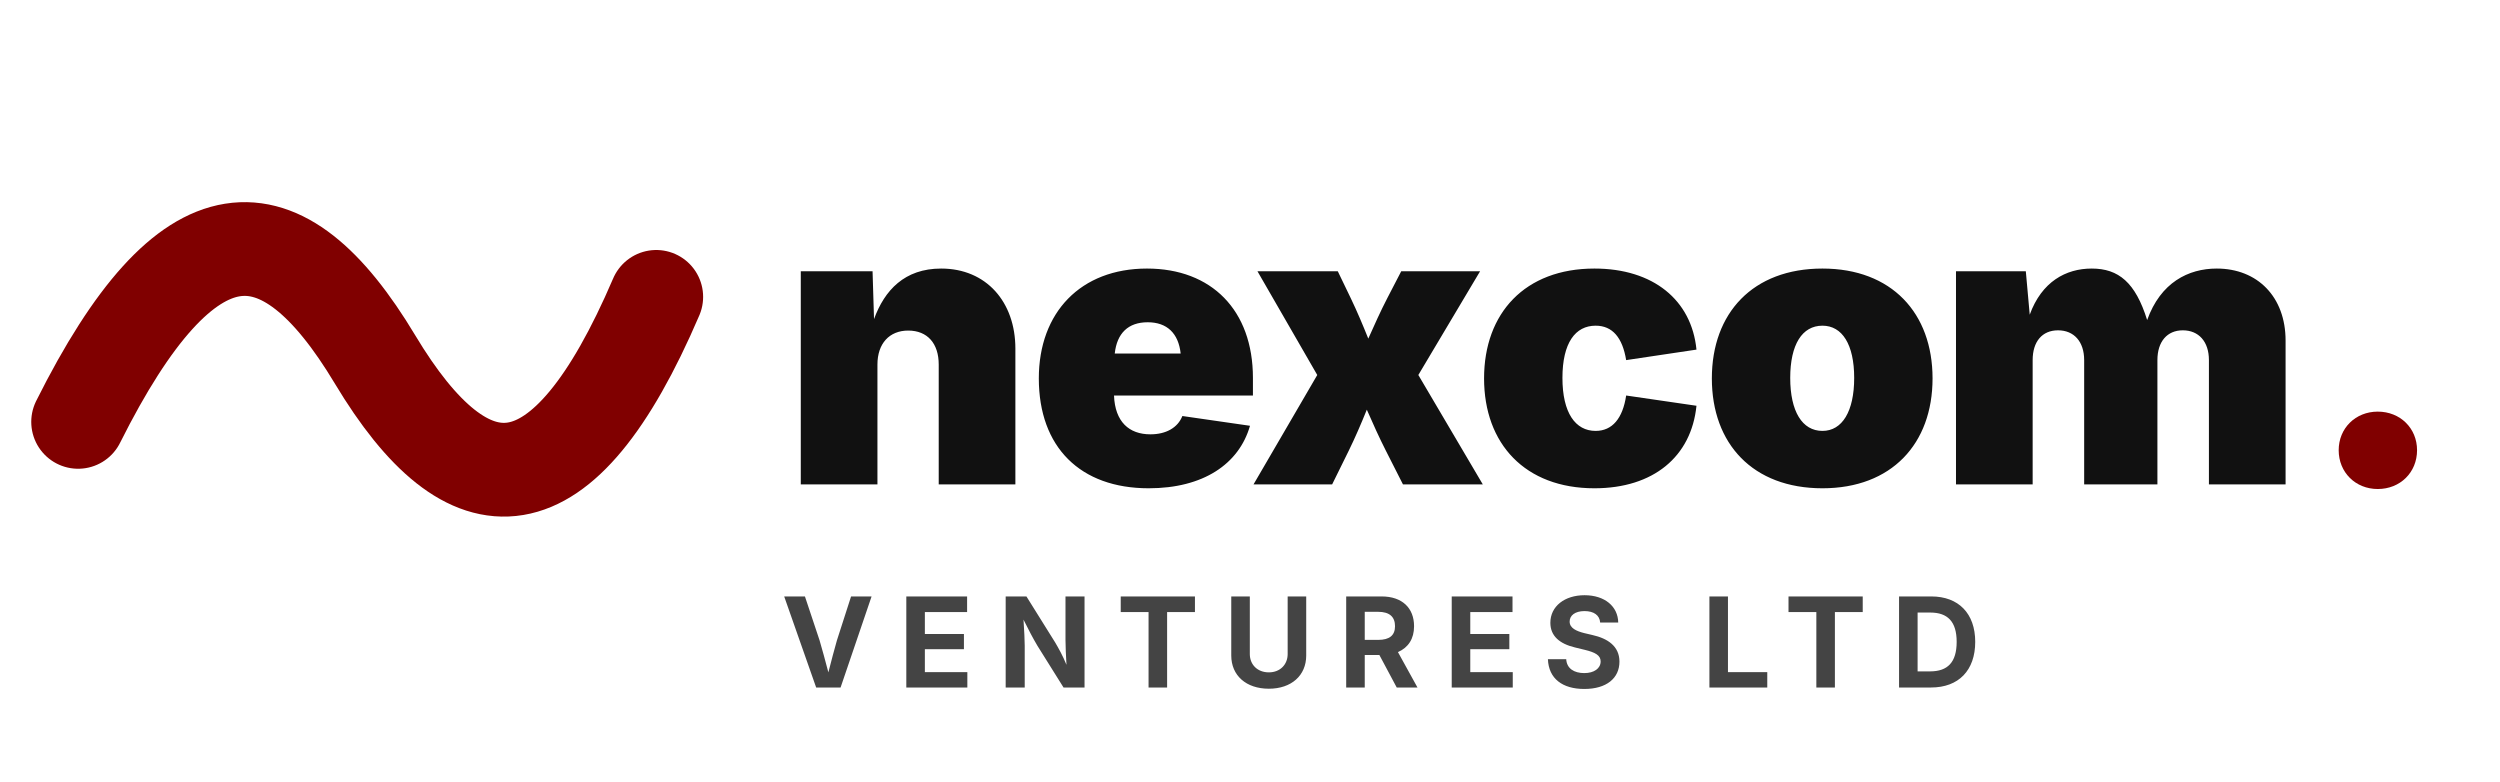
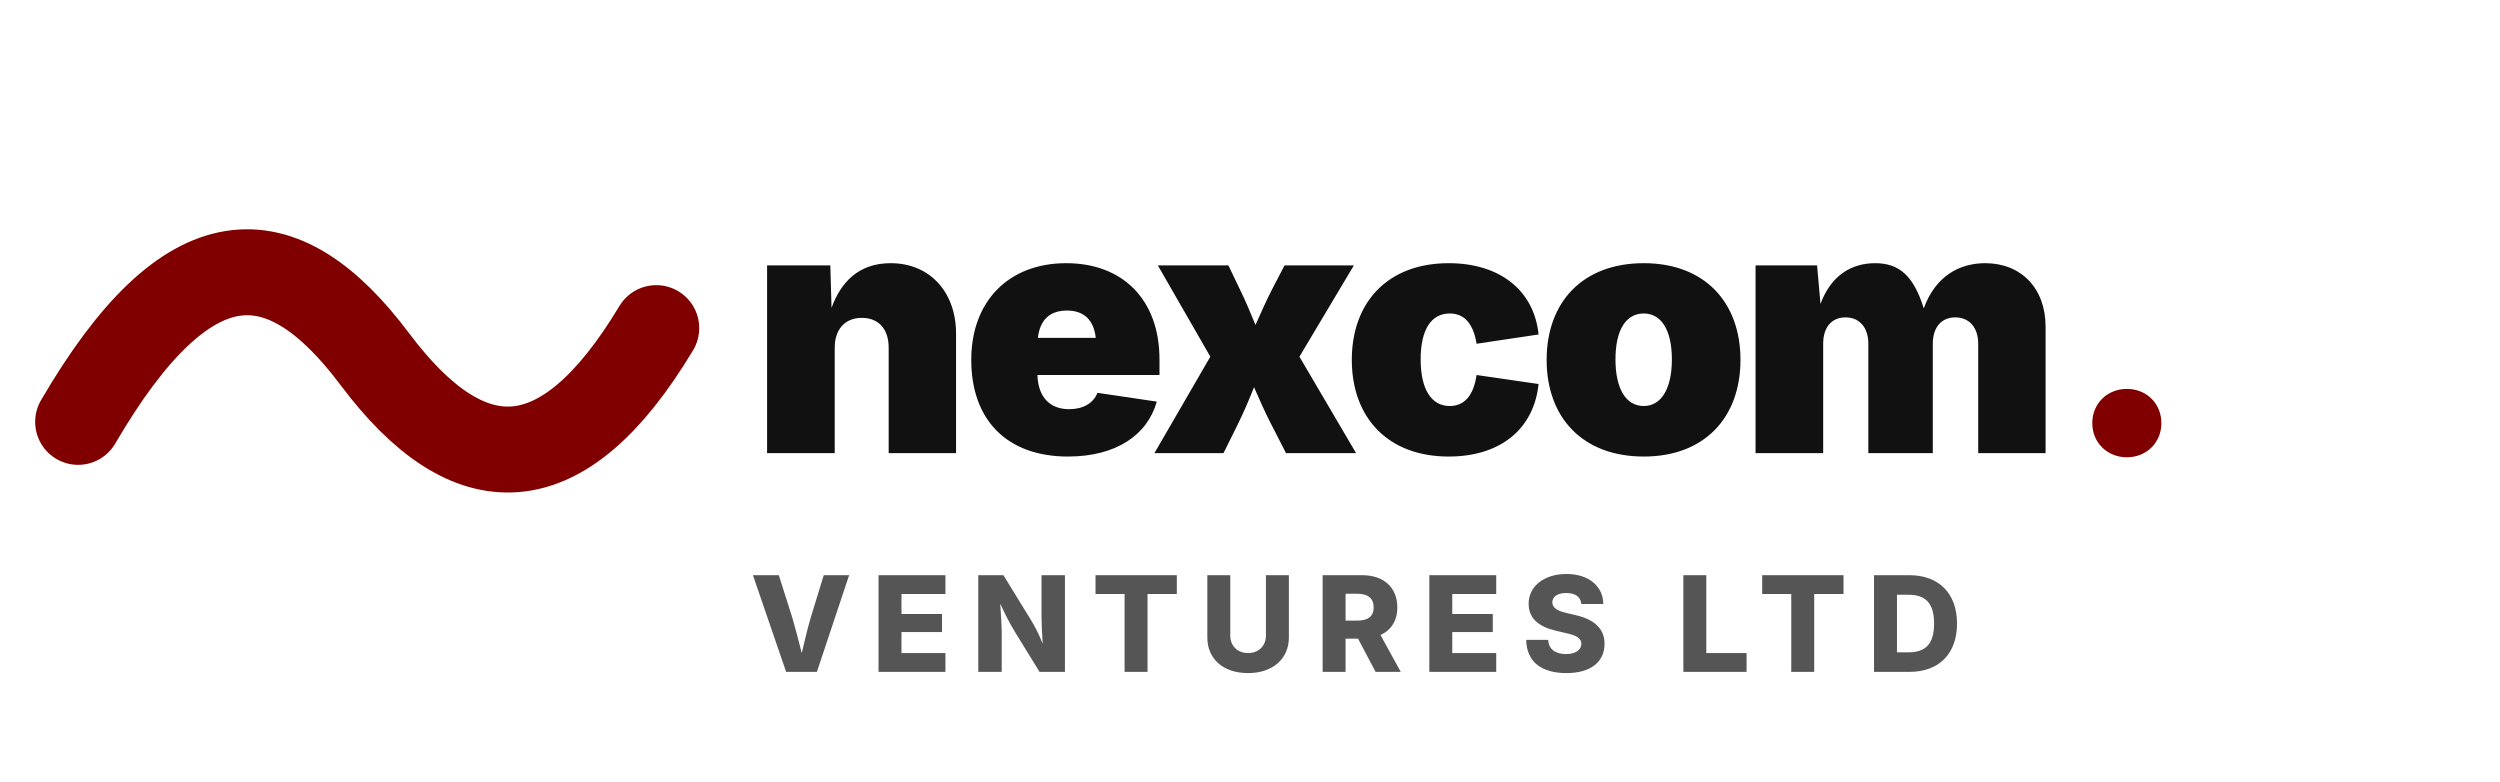
<svg xmlns="http://www.w3.org/2000/svg" viewBox="0 0 160 50">
  <g transform="translate(0, 5)">
-     <path d="M5,22 C12,8 18,8 24,18 C30,28 36,28 42,14" fill="none" stroke="#800000" stroke-width="6" stroke-linecap="round" />
-     <text x="50" y="26" font-family="system-ui, -apple-system, sans-serif" font-weight="900" font-size="25" letter-spacing="-0.5" fill="#111">nexcom<tspan fill="#800000">.</tspan>
+     <path d="M5,22 C12,10 18,10 24,18 C30,26 36,26 42,16" fill="none" stroke="#800000" stroke-width="5.5" stroke-linecap="round" />
+     <text x="48" y="24" font-family="system-ui, -apple-system, sans-serif" font-weight="900" font-size="22" letter-spacing="-0.8" fill="#111">nexcom<tspan fill="#800000">.</tspan>
    </text>
-     <text x="50" y="39" font-family="system-ui, -apple-system, sans-serif" font-weight="700" font-size="8" letter-spacing="1.5" fill="#444">VENTURES LTD</text>
+     <text x="48" y="38" font-family="system-ui, -apple-system, sans-serif" font-weight="800" font-size="8.5" letter-spacing="1.2" fill="#555">VENTURES LTD</text>
  </g>
</svg>
